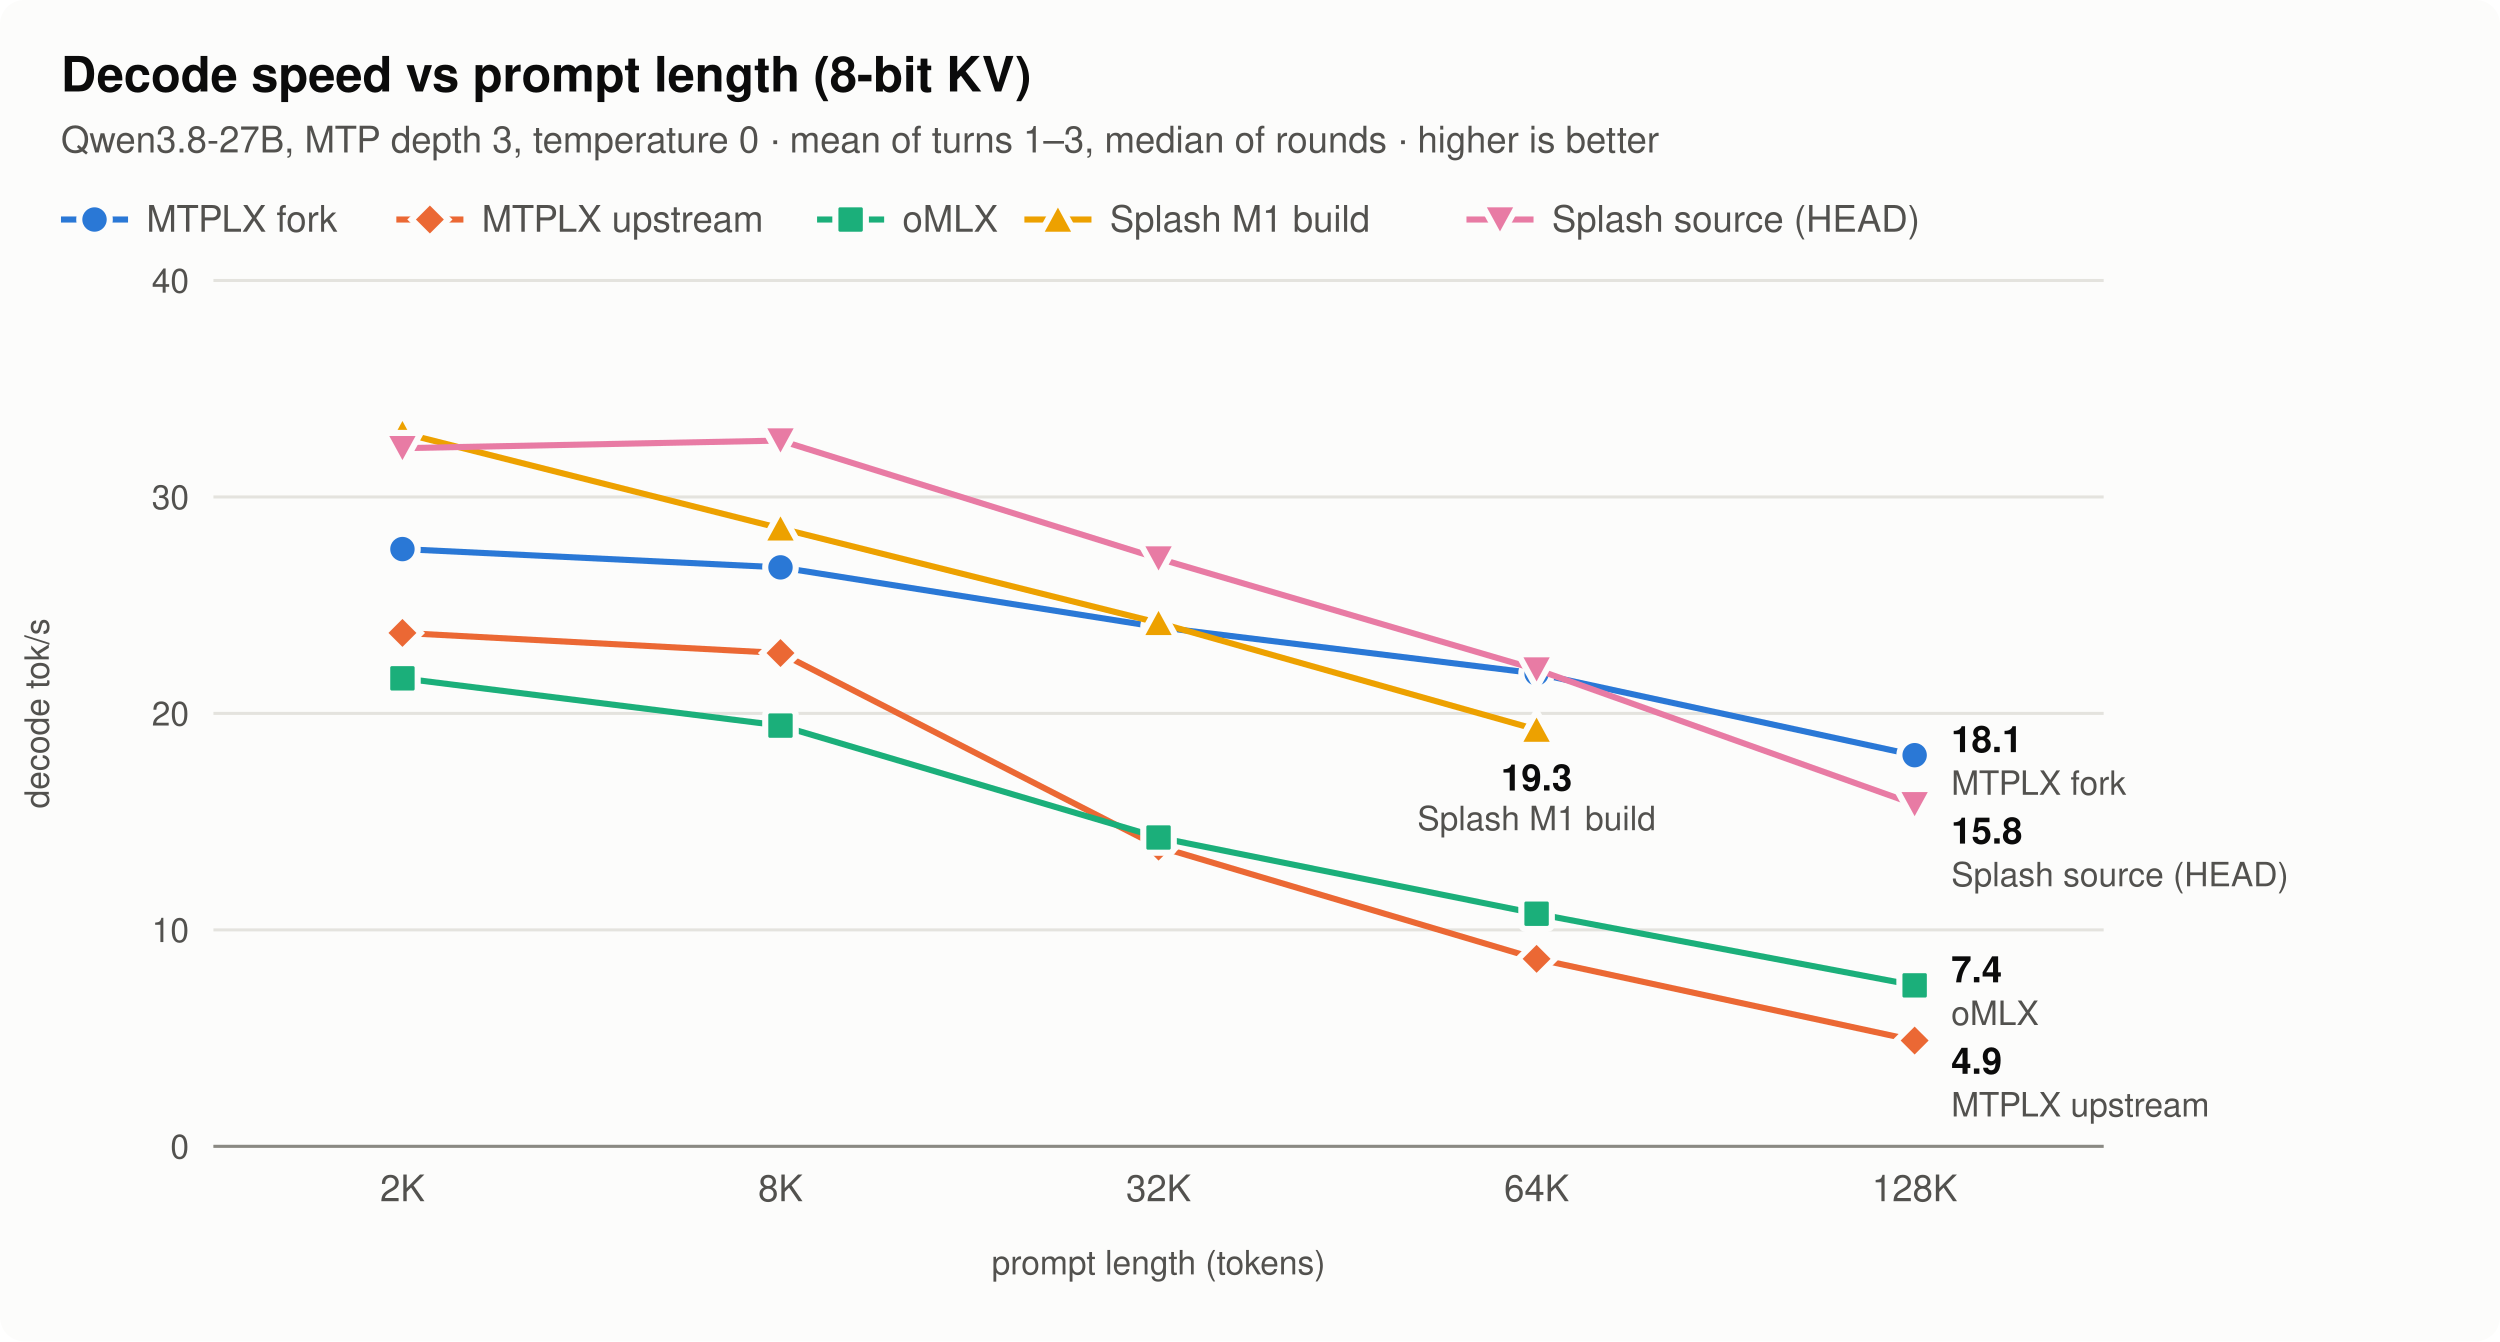
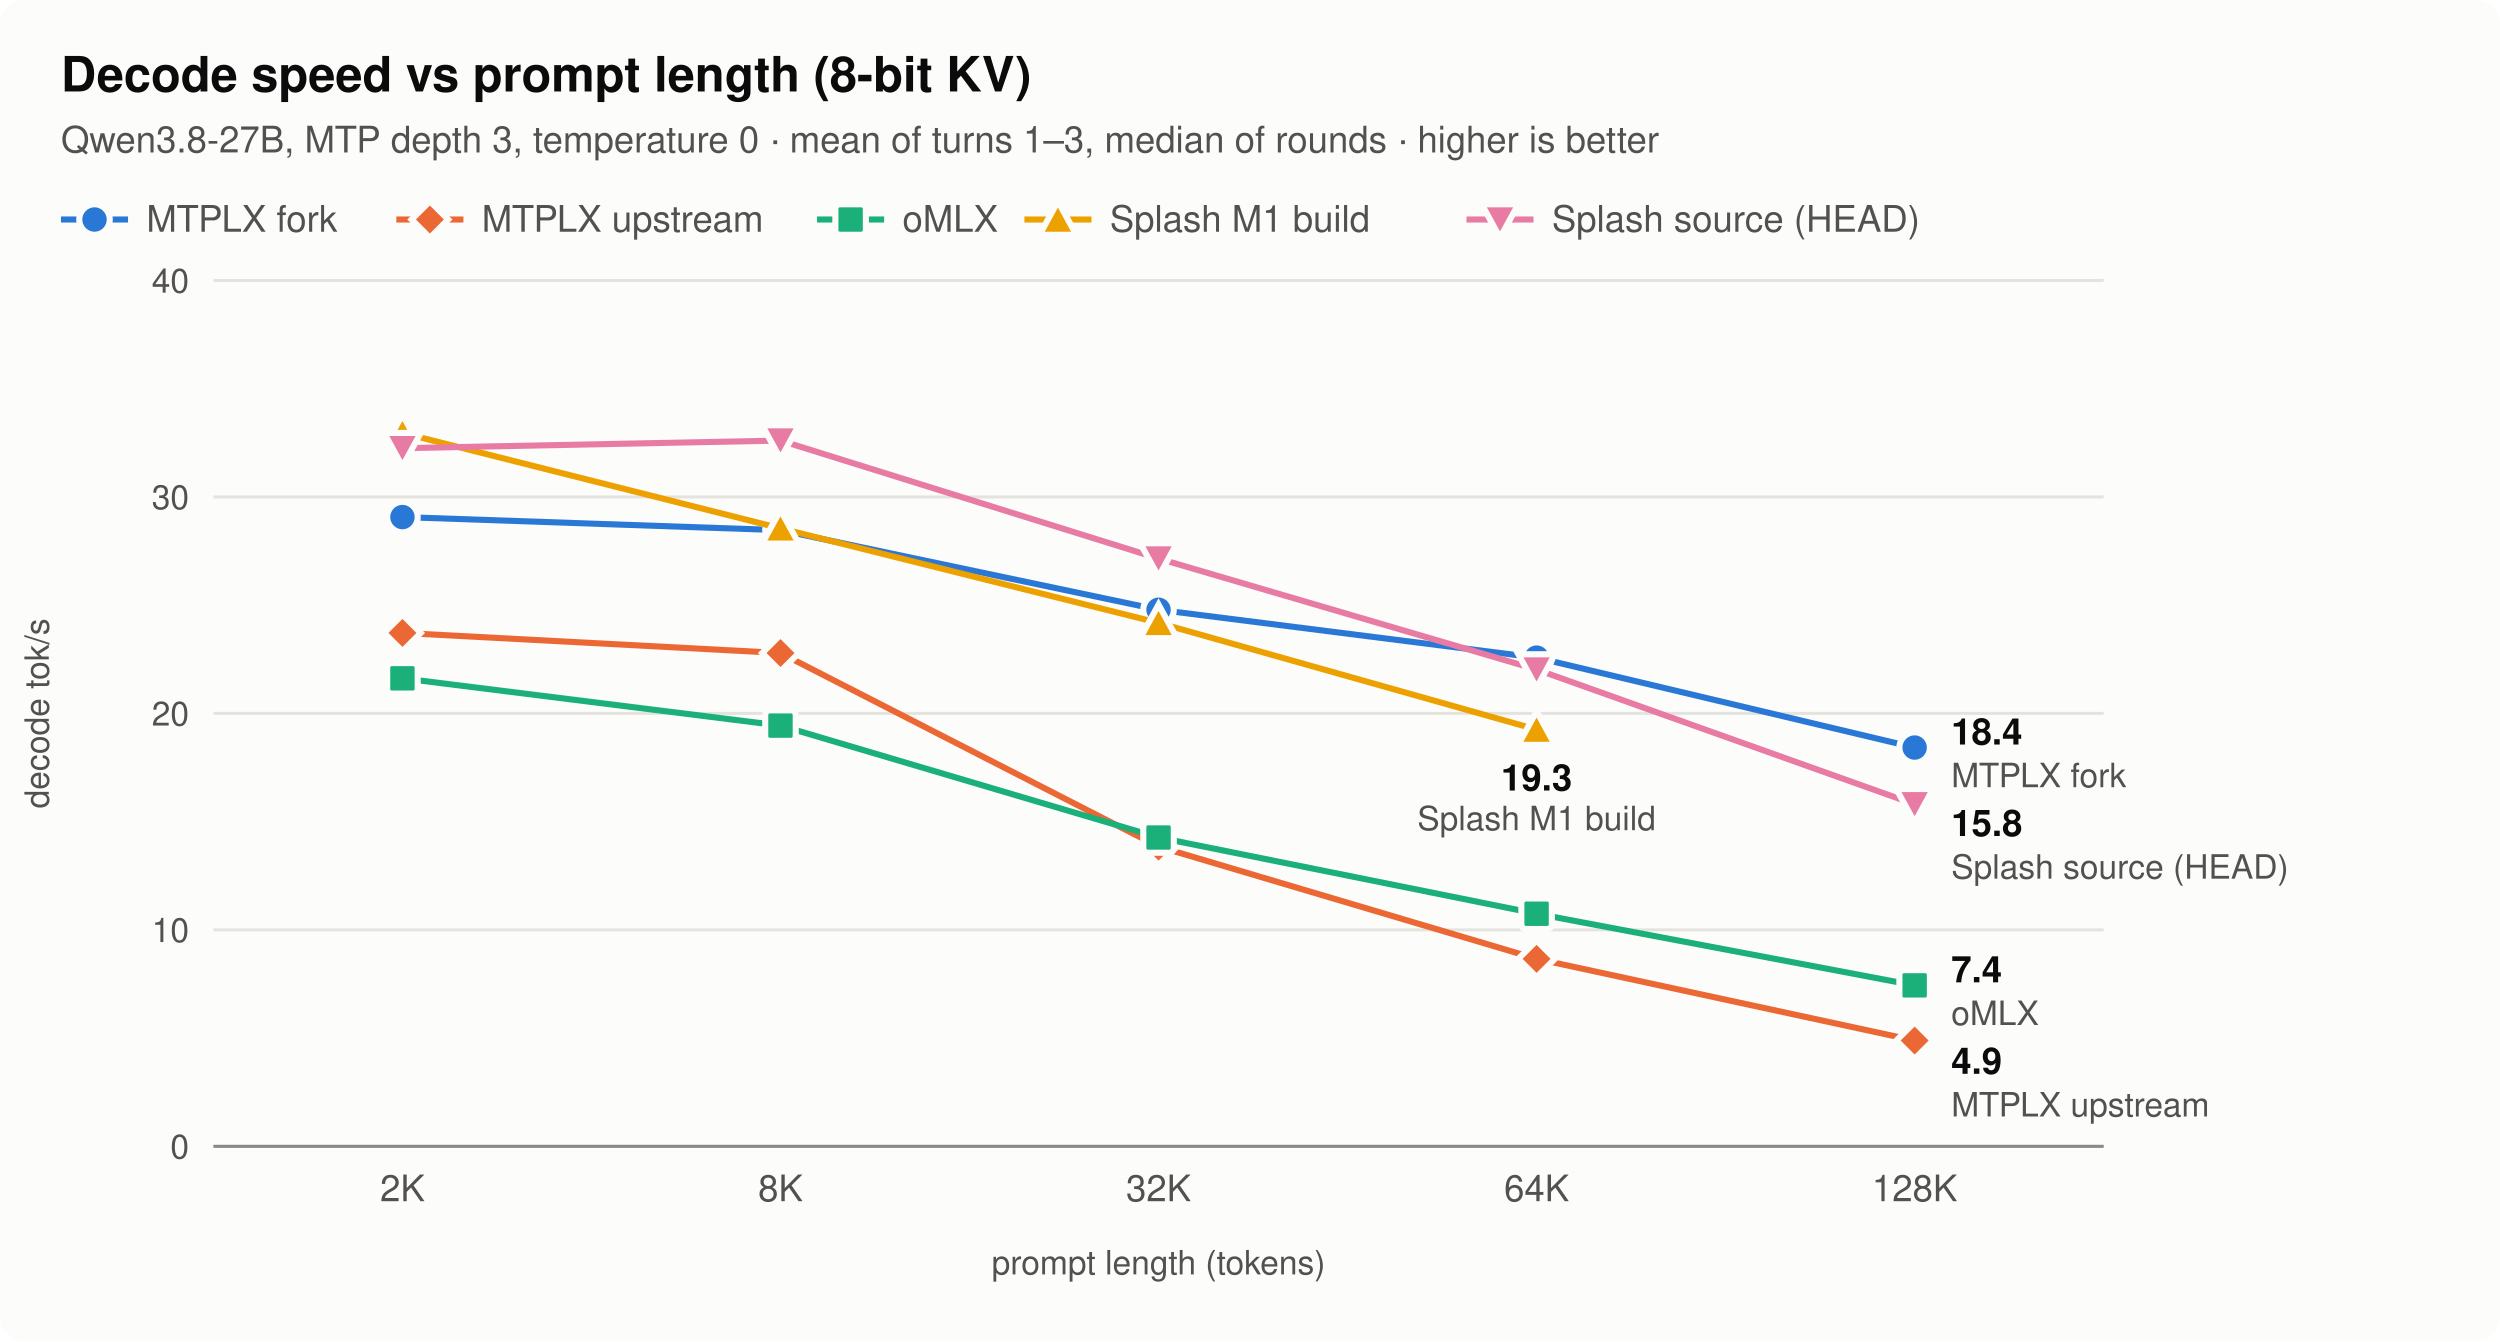
<svg xmlns="http://www.w3.org/2000/svg" viewBox="0 0 820 440" width="820" height="440" role="img" aria-label="Decode speed vs prompt length (8-bit KV)" font-family="-apple-system,BlinkMacSystemFont,Segoe UI,Helvetica,Arial,sans-serif">
  <rect width="820" height="440" rx="8" fill="#fcfcfb" />
  <text x="20" y="30" fill="#0b0b0b" font-size="16" font-weight="600">Decode speed vs prompt length (8-bit KV)</text>
  <text x="20" y="50" fill="#52514e" font-size="12">Qwen3.8-27B, MTP depth 3, temperature 0 · mean of turns 1–3, median of rounds · higher is better</text>
  <line x1="20" x2="42" y1="72" y2="72" stroke="#2a78d6" stroke-width="2" />
  <circle cx="31" cy="72" r="5" fill="#2a78d6" stroke="#fcfcfb" stroke-width="2" />
  <text x="48" y="76" fill="#52514e" font-size="12">MTPLX fork</text>
  <line x1="130" x2="152" y1="72" y2="72" stroke="#eb6834" stroke-width="2" />
  <path d="M141 66L147 72L141 78L135 72Z" fill="#eb6834" stroke="#fcfcfb" stroke-width="2" />
  <text x="158" y="76" fill="#52514e" font-size="12">MTPLX upstream</text>
  <line x1="268" x2="290" y1="72" y2="72" stroke="#1baf7a" stroke-width="2" />
  <rect x="274" y="67" width="10" height="10" rx="1.5" fill="#1baf7a" stroke="#fcfcfb" stroke-width="2" />
  <text x="296" y="76" fill="#52514e" font-size="12">oMLX</text>
  <line x1="336" x2="358" y1="72" y2="72" stroke="#eda100" stroke-width="2" />
  <path d="M347 66L353 77L341 77Z" fill="#eda100" stroke="#fcfcfb" stroke-width="2" />
  <text x="364" y="76" fill="#52514e" font-size="12">Splash M1 build</text>
  <line x1="481" x2="503" y1="72" y2="72" stroke="#e87ba4" stroke-width="2" />
  <path d="M492 78L498 67L486 67Z" fill="#e87ba4" stroke="#fcfcfb" stroke-width="2" />
  <text x="509" y="76" fill="#52514e" font-size="12">Splash source (HEAD)</text>
  <line x1="70" x2="690" y1="376.0" y2="376.0" stroke="#e4e3de" />
  <text x="62" y="380.0" fill="#52514e" font-size="11" text-anchor="end">0</text>
  <line x1="70" x2="690" y1="305.0" y2="305.0" stroke="#e4e3de" />
  <text x="62" y="309.0" fill="#52514e" font-size="11" text-anchor="end">10</text>
  <line x1="70" x2="690" y1="234.0" y2="234.0" stroke="#e4e3de" />
  <text x="62" y="238.0" fill="#52514e" font-size="11" text-anchor="end">20</text>
  <line x1="70" x2="690" y1="163.0" y2="163.0" stroke="#e4e3de" />
  <text x="62" y="167.0" fill="#52514e" font-size="11" text-anchor="end">30</text>
  <line x1="70" x2="690" y1="92.0" y2="92.0" stroke="#e4e3de" />
  <text x="62" y="96.0" fill="#52514e" font-size="11" text-anchor="end">40</text>
  <line x1="70" x2="690" y1="376" y2="376" stroke="#8a8983" />
  <text x="132.0" y="394" fill="#52514e" font-size="12" text-anchor="middle">2K</text>
  <text x="256.0" y="394" fill="#52514e" font-size="12" text-anchor="middle">8K</text>
  <text x="380.0" y="394" fill="#52514e" font-size="12" text-anchor="middle">32K</text>
  <text x="504.0" y="394" fill="#52514e" font-size="12" text-anchor="middle">64K</text>
  <text x="628.0" y="394" fill="#52514e" font-size="12" text-anchor="middle">128K</text>
  <text x="380.0" y="418" fill="#52514e" font-size="11" text-anchor="middle">prompt length (tokens)</text>
  <text x="16" y="234.0" fill="#52514e" font-size="11" text-anchor="middle" transform="rotate(-90 16 234.0)">decode tok/s</text>
-   <polyline points="132.0,180.1 256.0,186.1 380.0,205.7 504.0,220.9 628.0,247.7" fill="none" stroke="#2a78d6" stroke-width="2" stroke-linejoin="round" />
-   <circle cx="132.0" cy="180.1" r="5" fill="#2a78d6" stroke="#fcfcfb" stroke-width="2" />
-   <circle cx="256.0" cy="186.1" r="5" fill="#2a78d6" stroke="#fcfcfb" stroke-width="2" />
-   <circle cx="380.0" cy="205.7" r="5" fill="#2a78d6" stroke="#fcfcfb" stroke-width="2" />
-   <circle cx="504.0" cy="220.9" r="5" fill="#2a78d6" stroke="#fcfcfb" stroke-width="2" />
-   <circle cx="628.0" cy="247.7" r="5" fill="#2a78d6" stroke="#fcfcfb" stroke-width="2" />
+   <polyline points="132.0,169.6 256.0,173.9 380.0,200.0 504.0,215.7 628.0,245.2" fill="none" stroke="#2a78d6" stroke-width="2" stroke-linejoin="round" />
+   <circle cx="132.0" cy="169.6" r="5" fill="#2a78d6" stroke="#fcfcfb" stroke-width="2" />
+   <circle cx="256.0" cy="173.9" r="5" fill="#2a78d6" stroke="#fcfcfb" stroke-width="2" />
+   <circle cx="380.0" cy="200.0" r="5" fill="#2a78d6" stroke="#fcfcfb" stroke-width="2" />
+   <circle cx="504.0" cy="215.7" r="5" fill="#2a78d6" stroke="#fcfcfb" stroke-width="2" />
+   <circle cx="628.0" cy="245.2" r="5" fill="#2a78d6" stroke="#fcfcfb" stroke-width="2" />
  <polyline points="132.0,207.6 256.0,214.2 380.0,277.7 504.0,314.5 628.0,341.3" fill="none" stroke="#eb6834" stroke-width="2" stroke-linejoin="round" />
  <path d="M132.0 201.6L138.0 207.6L132.0 213.6L126.0 207.6Z" fill="#eb6834" stroke="#fcfcfb" stroke-width="2" />
  <path d="M256.0 208.2L262.0 214.2L256.0 220.2L250.0 214.2Z" fill="#eb6834" stroke="#fcfcfb" stroke-width="2" />
  <path d="M380.0 271.7L386.0 277.7L380.0 283.7L374.0 277.7Z" fill="#eb6834" stroke="#fcfcfb" stroke-width="2" />
  <path d="M504.0 308.5L510.0 314.5L504.0 320.5L498.0 314.5Z" fill="#eb6834" stroke="#fcfcfb" stroke-width="2" />
  <path d="M628.0 335.3L634.0 341.3L628.0 347.3L622.0 341.3Z" fill="#eb6834" stroke="#fcfcfb" stroke-width="2" />
  <polyline points="132.0,222.5 256.0,238.0 380.0,274.7 504.0,299.7 628.0,323.2" fill="none" stroke="#1baf7a" stroke-width="2" stroke-linejoin="round" />
  <rect x="127.0" y="217.5" width="10" height="10" rx="1.5" fill="#1baf7a" stroke="#fcfcfb" stroke-width="2" />
  <rect x="251.0" y="233.0" width="10" height="10" rx="1.5" fill="#1baf7a" stroke="#fcfcfb" stroke-width="2" />
  <rect x="375.0" y="269.7" width="10" height="10" rx="1.5" fill="#1baf7a" stroke="#fcfcfb" stroke-width="2" />
  <rect x="499.0" y="294.7" width="10" height="10" rx="1.5" fill="#1baf7a" stroke="#fcfcfb" stroke-width="2" />
  <rect x="623.0" y="318.2" width="10" height="10" rx="1.5" fill="#1baf7a" stroke="#fcfcfb" stroke-width="2" />
  <polyline points="132.0,142.0 256.0,173.3 380.0,204.3 504.0,239.3" fill="none" stroke="#eda100" stroke-width="2" stroke-linejoin="round" />
  <path d="M132.0 136.0L138.0 147.0L126.0 147.0Z" fill="#eda100" stroke="#fcfcfb" stroke-width="2" />
  <path d="M256.0 167.3L262.0 178.3L250.0 178.3Z" fill="#eda100" stroke="#fcfcfb" stroke-width="2" />
  <path d="M380.0 198.3L386.0 209.3L374.0 209.3Z" fill="#eda100" stroke="#fcfcfb" stroke-width="2" />
  <path d="M504.0 233.3L510.0 244.3L498.0 244.3Z" fill="#eda100" stroke="#fcfcfb" stroke-width="2" />
  <text x="504.0" y="259.3" fill="#0b0b0b" font-size="12" font-weight="600" text-anchor="middle">19.3</text>
  <text x="504.0" y="272.3" fill="#52514e" font-size="11" text-anchor="middle">Splash M1 build</text>
  <polyline points="132.0,147.0 256.0,144.5 380.0,183.2 504.0,219.6 628.0,263.8" fill="none" stroke="#e87ba4" stroke-width="2" stroke-linejoin="round" />
  <path d="M132.0 153.0L138.0 142.0L126.0 142.0Z" fill="#e87ba4" stroke="#fcfcfb" stroke-width="2" />
  <path d="M256.0 150.5L262.0 139.5L250.0 139.5Z" fill="#e87ba4" stroke="#fcfcfb" stroke-width="2" />
  <path d="M380.0 189.2L386.0 178.2L374.0 178.2Z" fill="#e87ba4" stroke="#fcfcfb" stroke-width="2" />
  <path d="M504.0 225.6L510.0 214.6L498.0 214.6Z" fill="#e87ba4" stroke="#fcfcfb" stroke-width="2" />
  <path d="M628.0 269.8L634.0 258.8L622.0 258.8Z" fill="#e87ba4" stroke="#fcfcfb" stroke-width="2" />
-   <text x="640.0" y="246.7" fill="#0b0b0b" font-size="12" font-weight="600">18.1</text>
-   <text x="640.0" y="260.7" fill="#52514e" font-size="11">MTPLX fork</text>
-   <text x="640.0" y="276.7" fill="#0b0b0b" font-size="12" font-weight="600">15.8</text>
-   <text x="640.0" y="290.7" fill="#52514e" font-size="11">Splash source (HEAD)</text>
+   <text x="640.0" y="244.2" fill="#0b0b0b" font-size="12" font-weight="600">18.4</text>
+   <text x="640.0" y="258.2" fill="#52514e" font-size="11">MTPLX fork</text>
+   <text x="640.0" y="274.2" fill="#0b0b0b" font-size="12" font-weight="600">15.8</text>
+   <text x="640.0" y="288.2" fill="#52514e" font-size="11">Splash source (HEAD)</text>
  <text x="640.0" y="322.2" fill="#0b0b0b" font-size="12" font-weight="600">7.4</text>
  <text x="640.0" y="336.2" fill="#52514e" font-size="11">oMLX</text>
  <text x="640.0" y="352.2" fill="#0b0b0b" font-size="12" font-weight="600">4.9</text>
  <text x="640.0" y="366.2" fill="#52514e" font-size="11">MTPLX upstream</text>
</svg>
